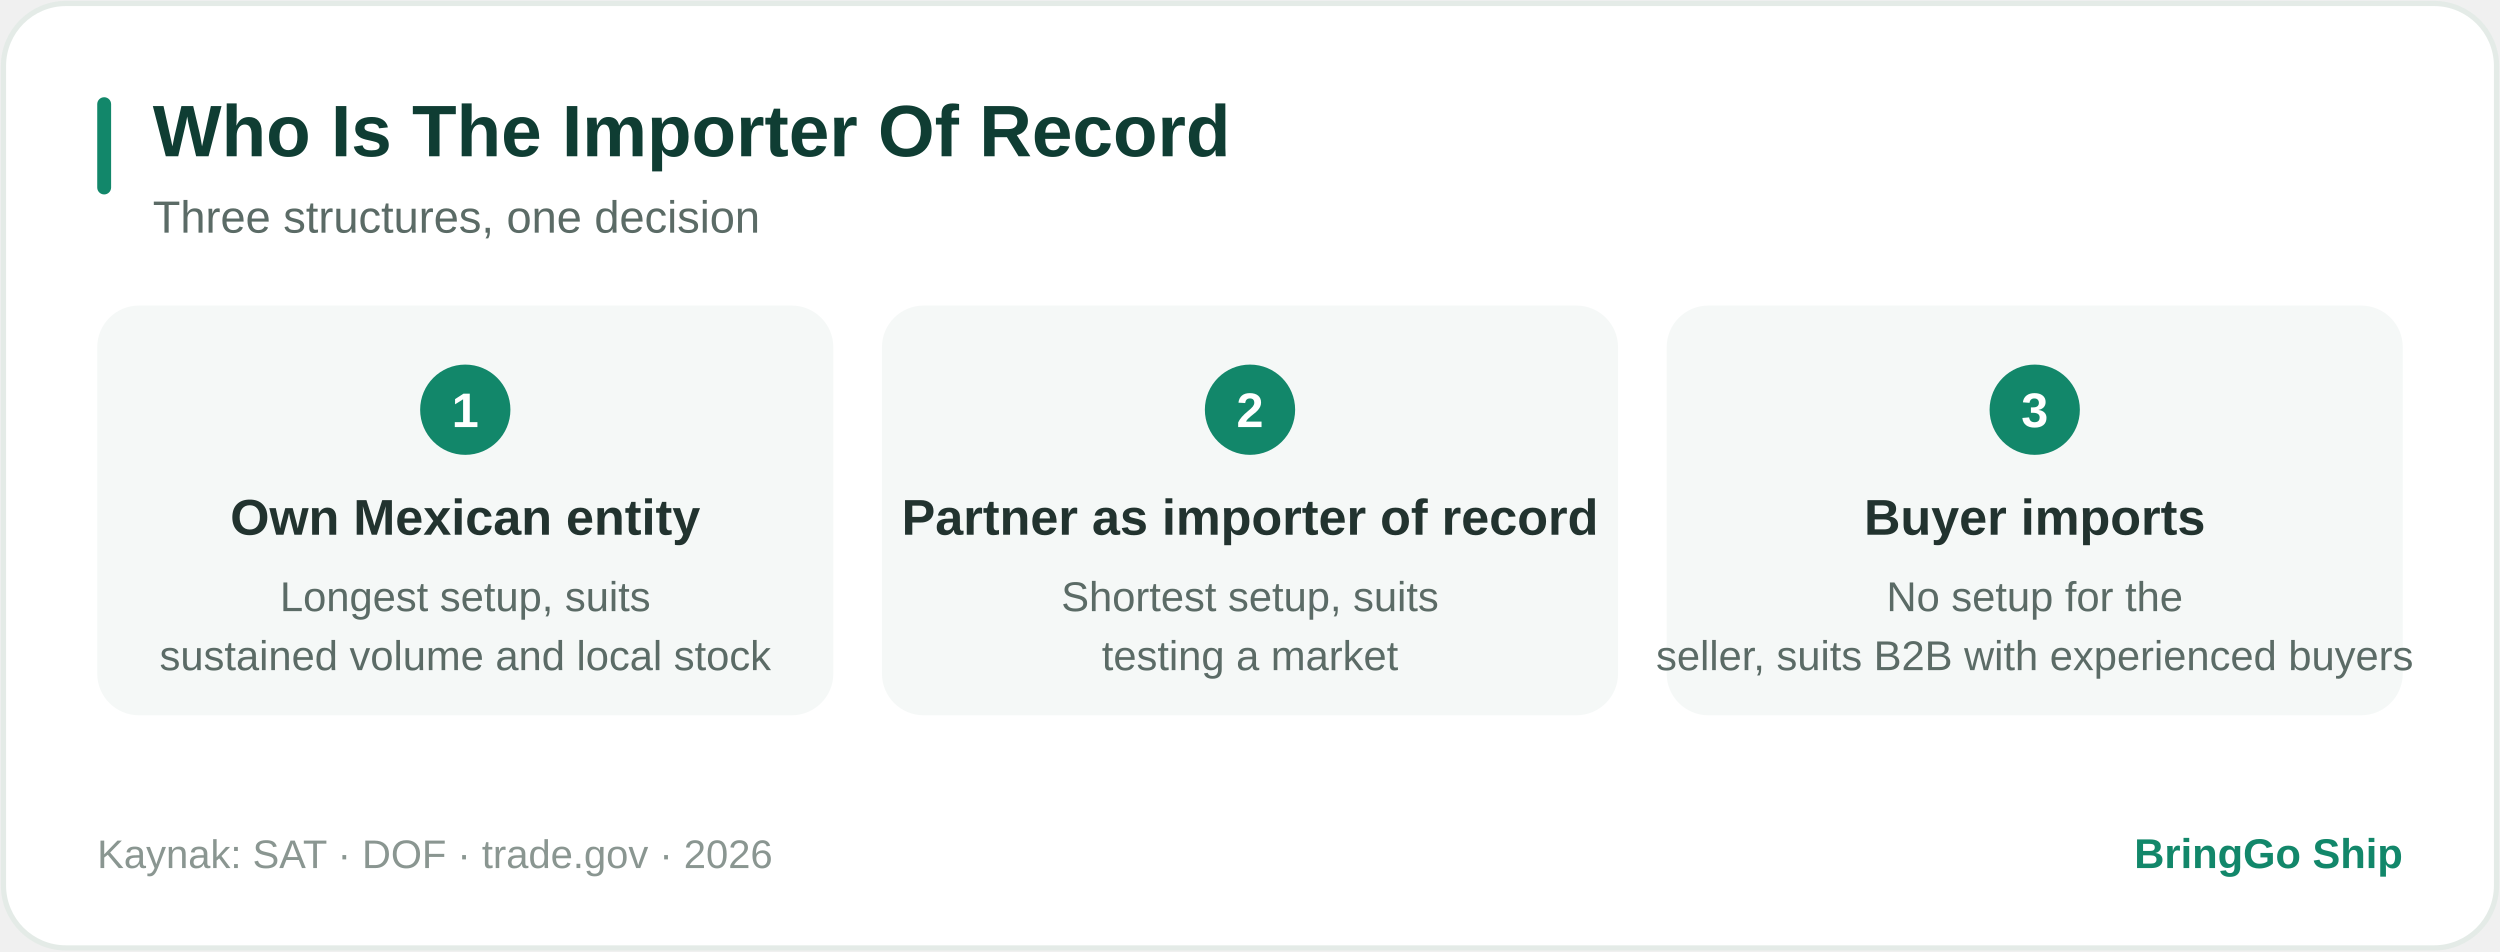
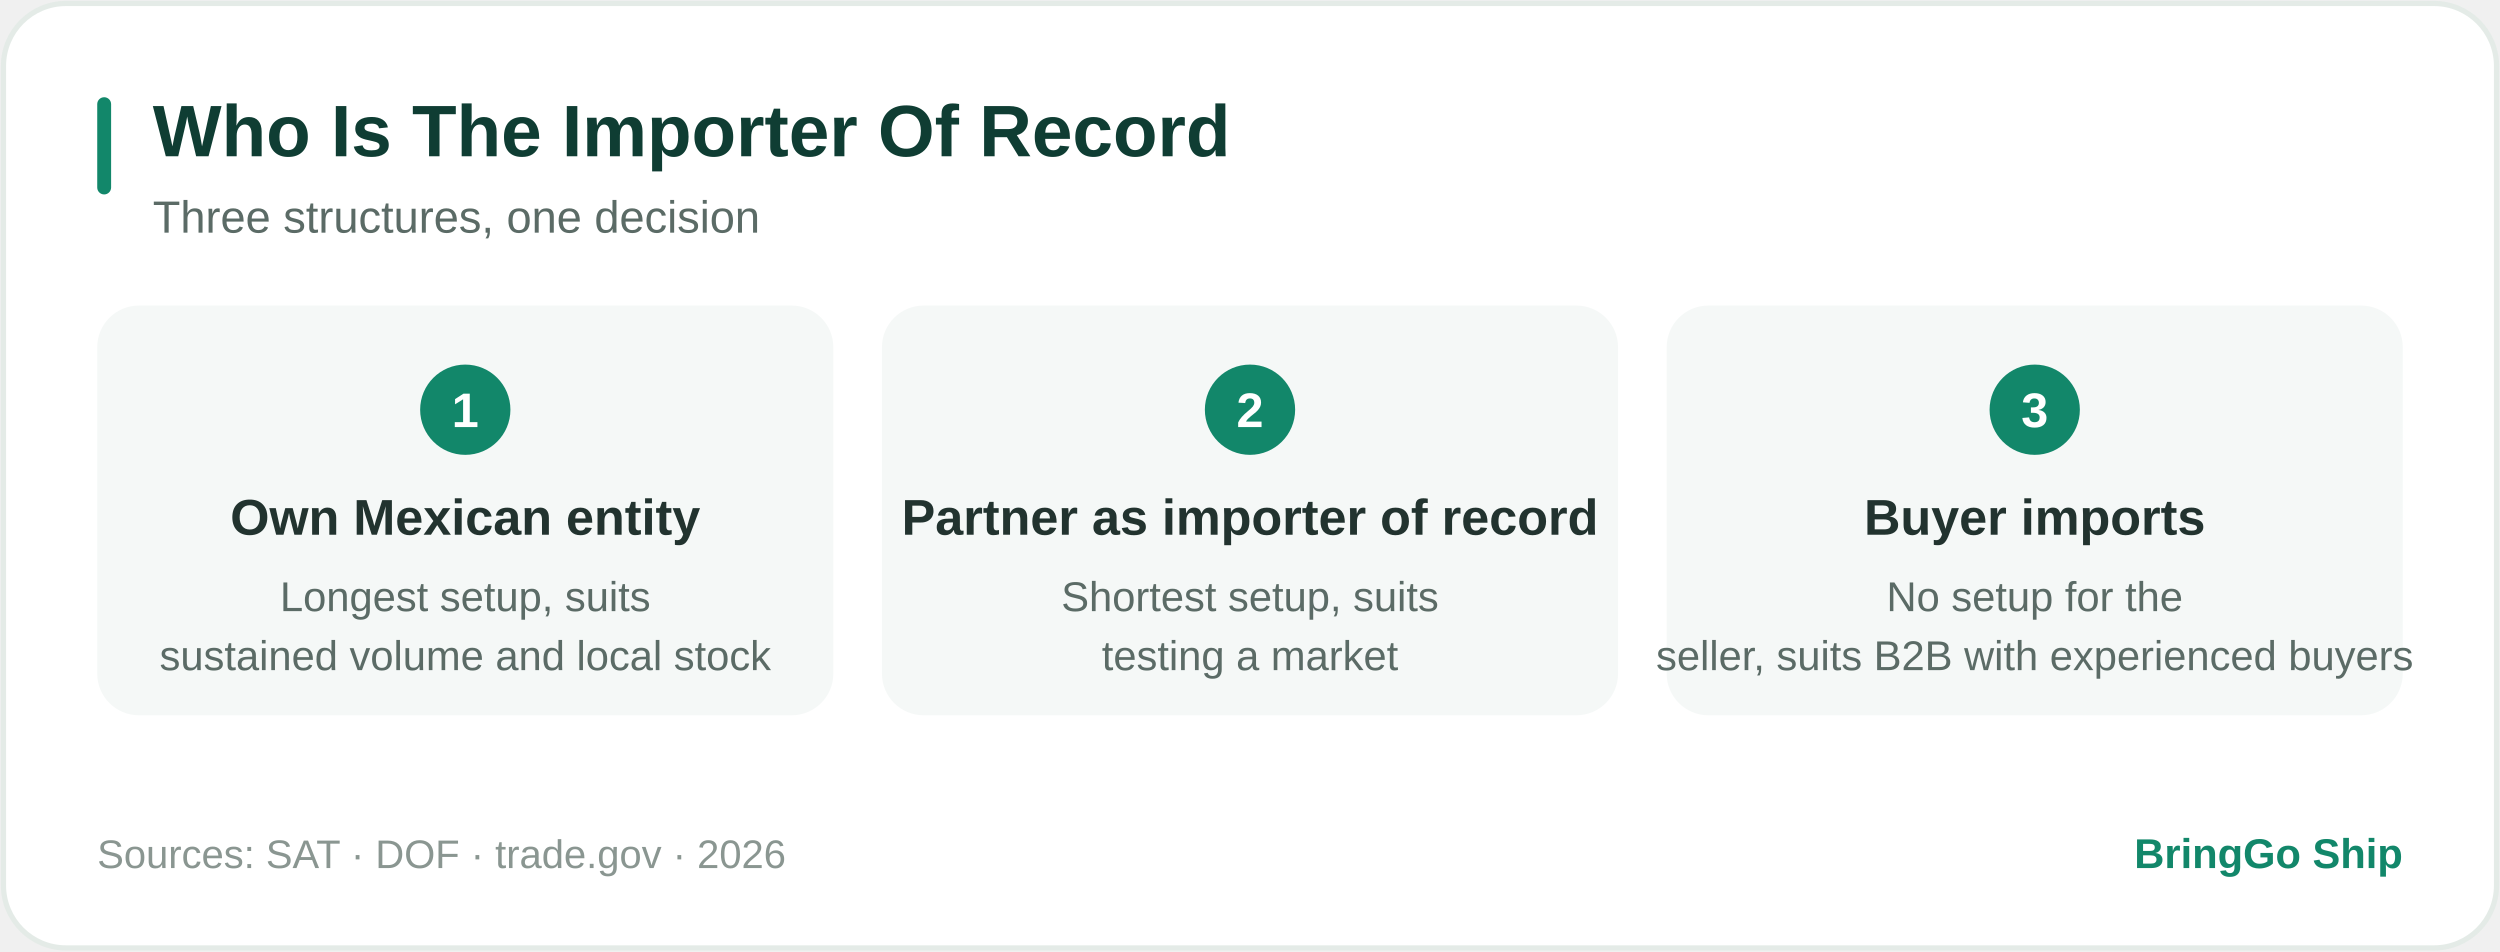
<svg xmlns="http://www.w3.org/2000/svg" width="720" height="274" viewBox="0 0 720 274" role="img">
  <style>
text{font-family:Arial,Helvetica,sans-serif}
.card{fill:#ffffff;stroke:#e4ebe7;stroke-width:1.5}
.row{fill:#f5f8f7}.pill{fill:#E1F5EE}.hi{fill:#1f9d5f}.mut{fill:#eef1f0}
.acc{fill:#12876A}.circ{fill:#12876A}.rd{fill:#fbe9e7}.am{fill:#fbf1dd}.tl{fill:#E1F5EE}.ln{stroke:#dbe6e1}
.tt{fill:#0F3D33;font-weight:bold}.ts{fill:#5b6b66}.tl2{fill:#22332f}
.tv{fill:#0F6E56;font-weight:bold}.tm{fill:#5b6b66;font-weight:bold}.tw{fill:#ffffff;font-weight:bold}
.tf{fill:#8a9691}.tb{fill:#12876A;font-weight:bold}.big{fill:#0F3D33;font-weight:bold}
.trd{fill:#a3392c;font-weight:bold}.tam{fill:#8a5a12;font-weight:bold}.ttl{fill:#0F6E56;font-weight:bold}
@media (prefers-color-scheme:dark){
.card{fill:#16211e;stroke:#2c3a35}
.row{fill:#1d2b27}.pill{fill:#123a2e}.hi{fill:#1f9d5f}.mut{fill:#28352f}
.acc{fill:#2fae7e}.circ{fill:#2fae7e}.rd{fill:#3a201c}.am{fill:#352a15}.tl{fill:#123a2e}
.tt{fill:#d7f2e6}.ts{fill:#8fa79d}.tl2{fill:#cfe0d9}
.tv{fill:#6fe0b0}.tm{fill:#9db3a9}.tw{fill:#ffffff}
.tf{fill:#6d8279}.tb{fill:#57d3a3}.big{fill:#d7f2e6}
.trd{fill:#f0a99e}.tam{fill:#e6c281}.ttl{fill:#6fe0b0}.ln{stroke:#31423c}}
</style>
  <rect x="1" y="1" width="718" height="272" rx="18" class="card" />
  <rect x="28" y="28" width="4" height="28" rx="2" class="acc" />
  <text x="44" y="45" font-size="21" class="tt">Who Is The Importer Of Record</text>
  <text x="44" y="67" font-size="13" class="ts">Three structures, one decision</text>
  <g transform="translate(0,88)">
    <rect x="28" y="0" width="212" height="118" rx="12" class="row" />
    <circle cx="134" cy="30" r="13" class="circ" />
    <text x="134" y="35" text-anchor="middle" font-size="14" class="tw">1</text>
    <text x="134" y="66" text-anchor="middle" font-size="14.5" class="tl2" font-weight="bold">Own Mexican entity</text>
    <text x="134" y="88" text-anchor="middle" font-size="12" class="ts">Longest setup, suits</text>
    <text x="134" y="105" text-anchor="middle" font-size="12" class="ts">sustained volume and local stock</text>
    <rect x="254" y="0" width="212" height="118" rx="12" class="row" />
    <circle cx="360" cy="30" r="13" class="circ" />
    <text x="360" y="35" text-anchor="middle" font-size="14" class="tw">2</text>
    <text x="360" y="66" text-anchor="middle" font-size="14.5" class="tl2" font-weight="bold">Partner as importer of record</text>
    <text x="360" y="88" text-anchor="middle" font-size="12" class="ts">Shortest setup, suits</text>
    <text x="360" y="105" text-anchor="middle" font-size="12" class="ts">testing a market</text>
    <rect x="480" y="0" width="212" height="118" rx="12" class="row" />
    <circle cx="586" cy="30" r="13" class="circ" />
    <text x="586" y="35" text-anchor="middle" font-size="14" class="tw">3</text>
    <text x="586" y="66" text-anchor="middle" font-size="14.5" class="tl2" font-weight="bold">Buyer imports</text>
    <text x="586" y="88" text-anchor="middle" font-size="12" class="ts">No setup for the</text>
    <text x="586" y="105" text-anchor="middle" font-size="12" class="ts">seller, suits B2B with experienced buyers</text>
  </g>
-   <text x="28" y="250" font-size="11.5" class="tf">Kaynak: SAT · DOF · trade.gov · 2026</text>
+   <text x="28" y="250" font-size="11.5" class="tf">Sources: SAT · DOF · trade.gov · 2026</text>
  <text x="692" y="250" text-anchor="end" font-size="12" class="tb">BringGo Ship</text>
</svg>
